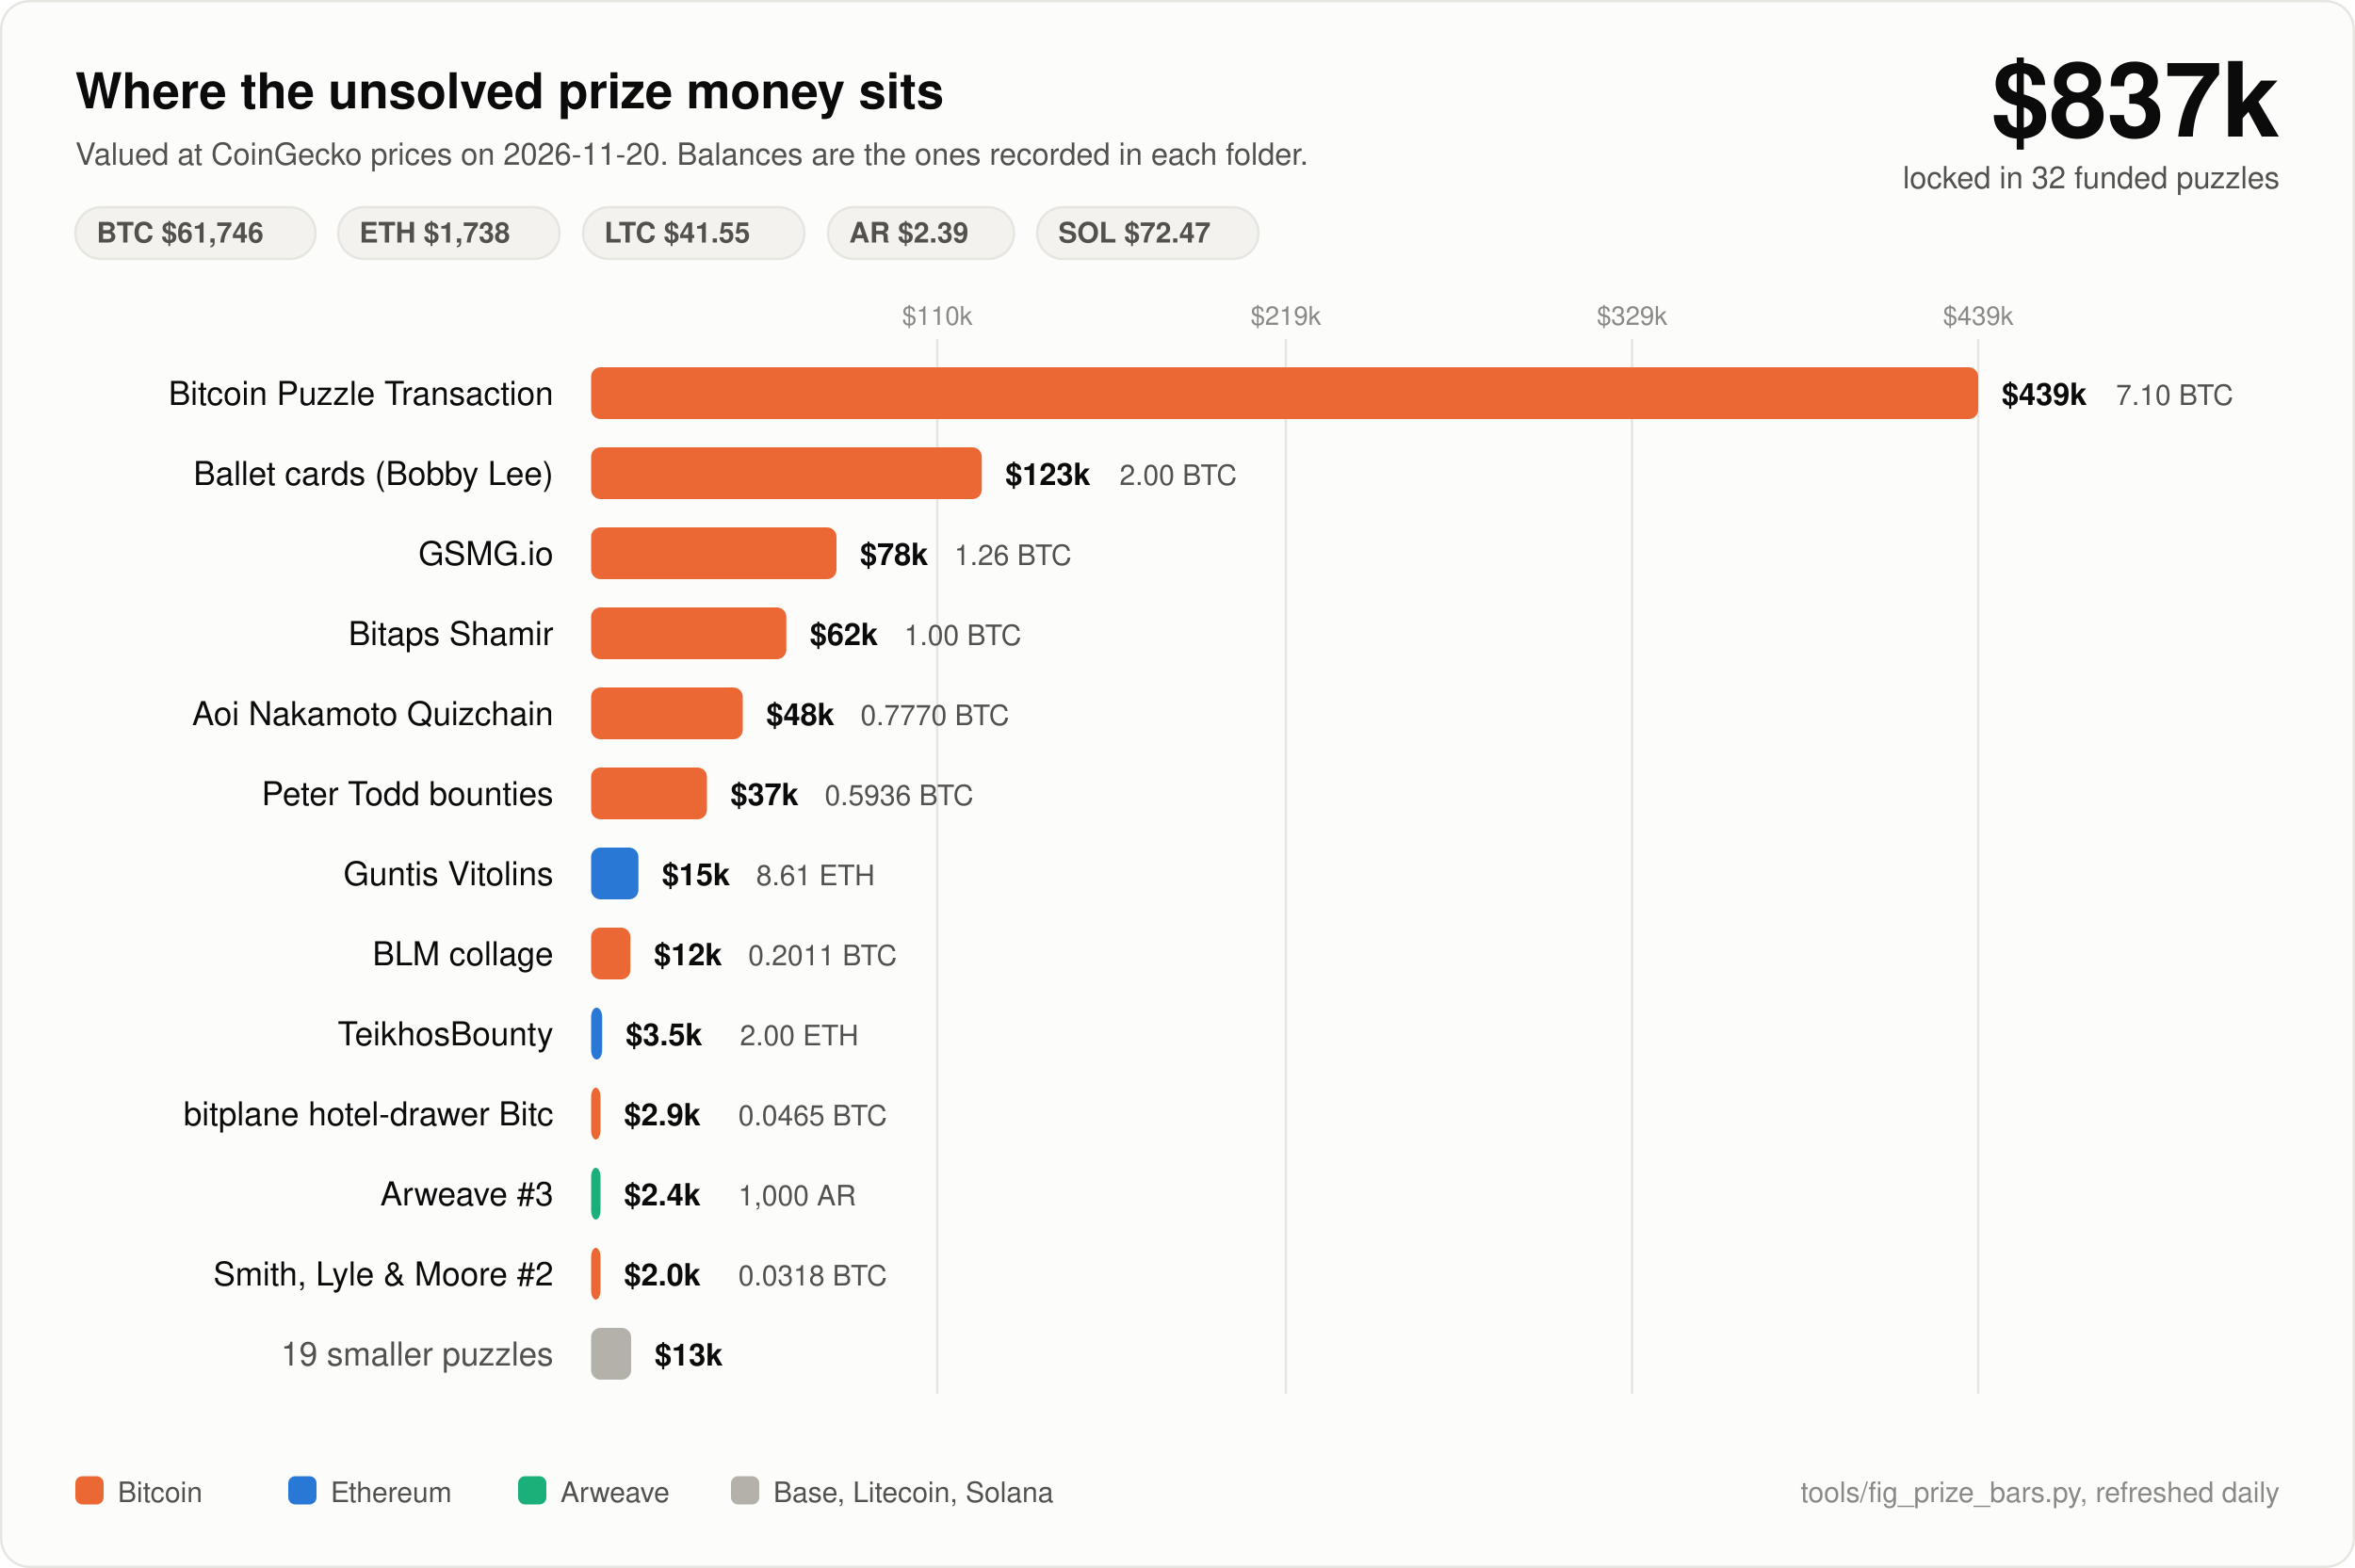
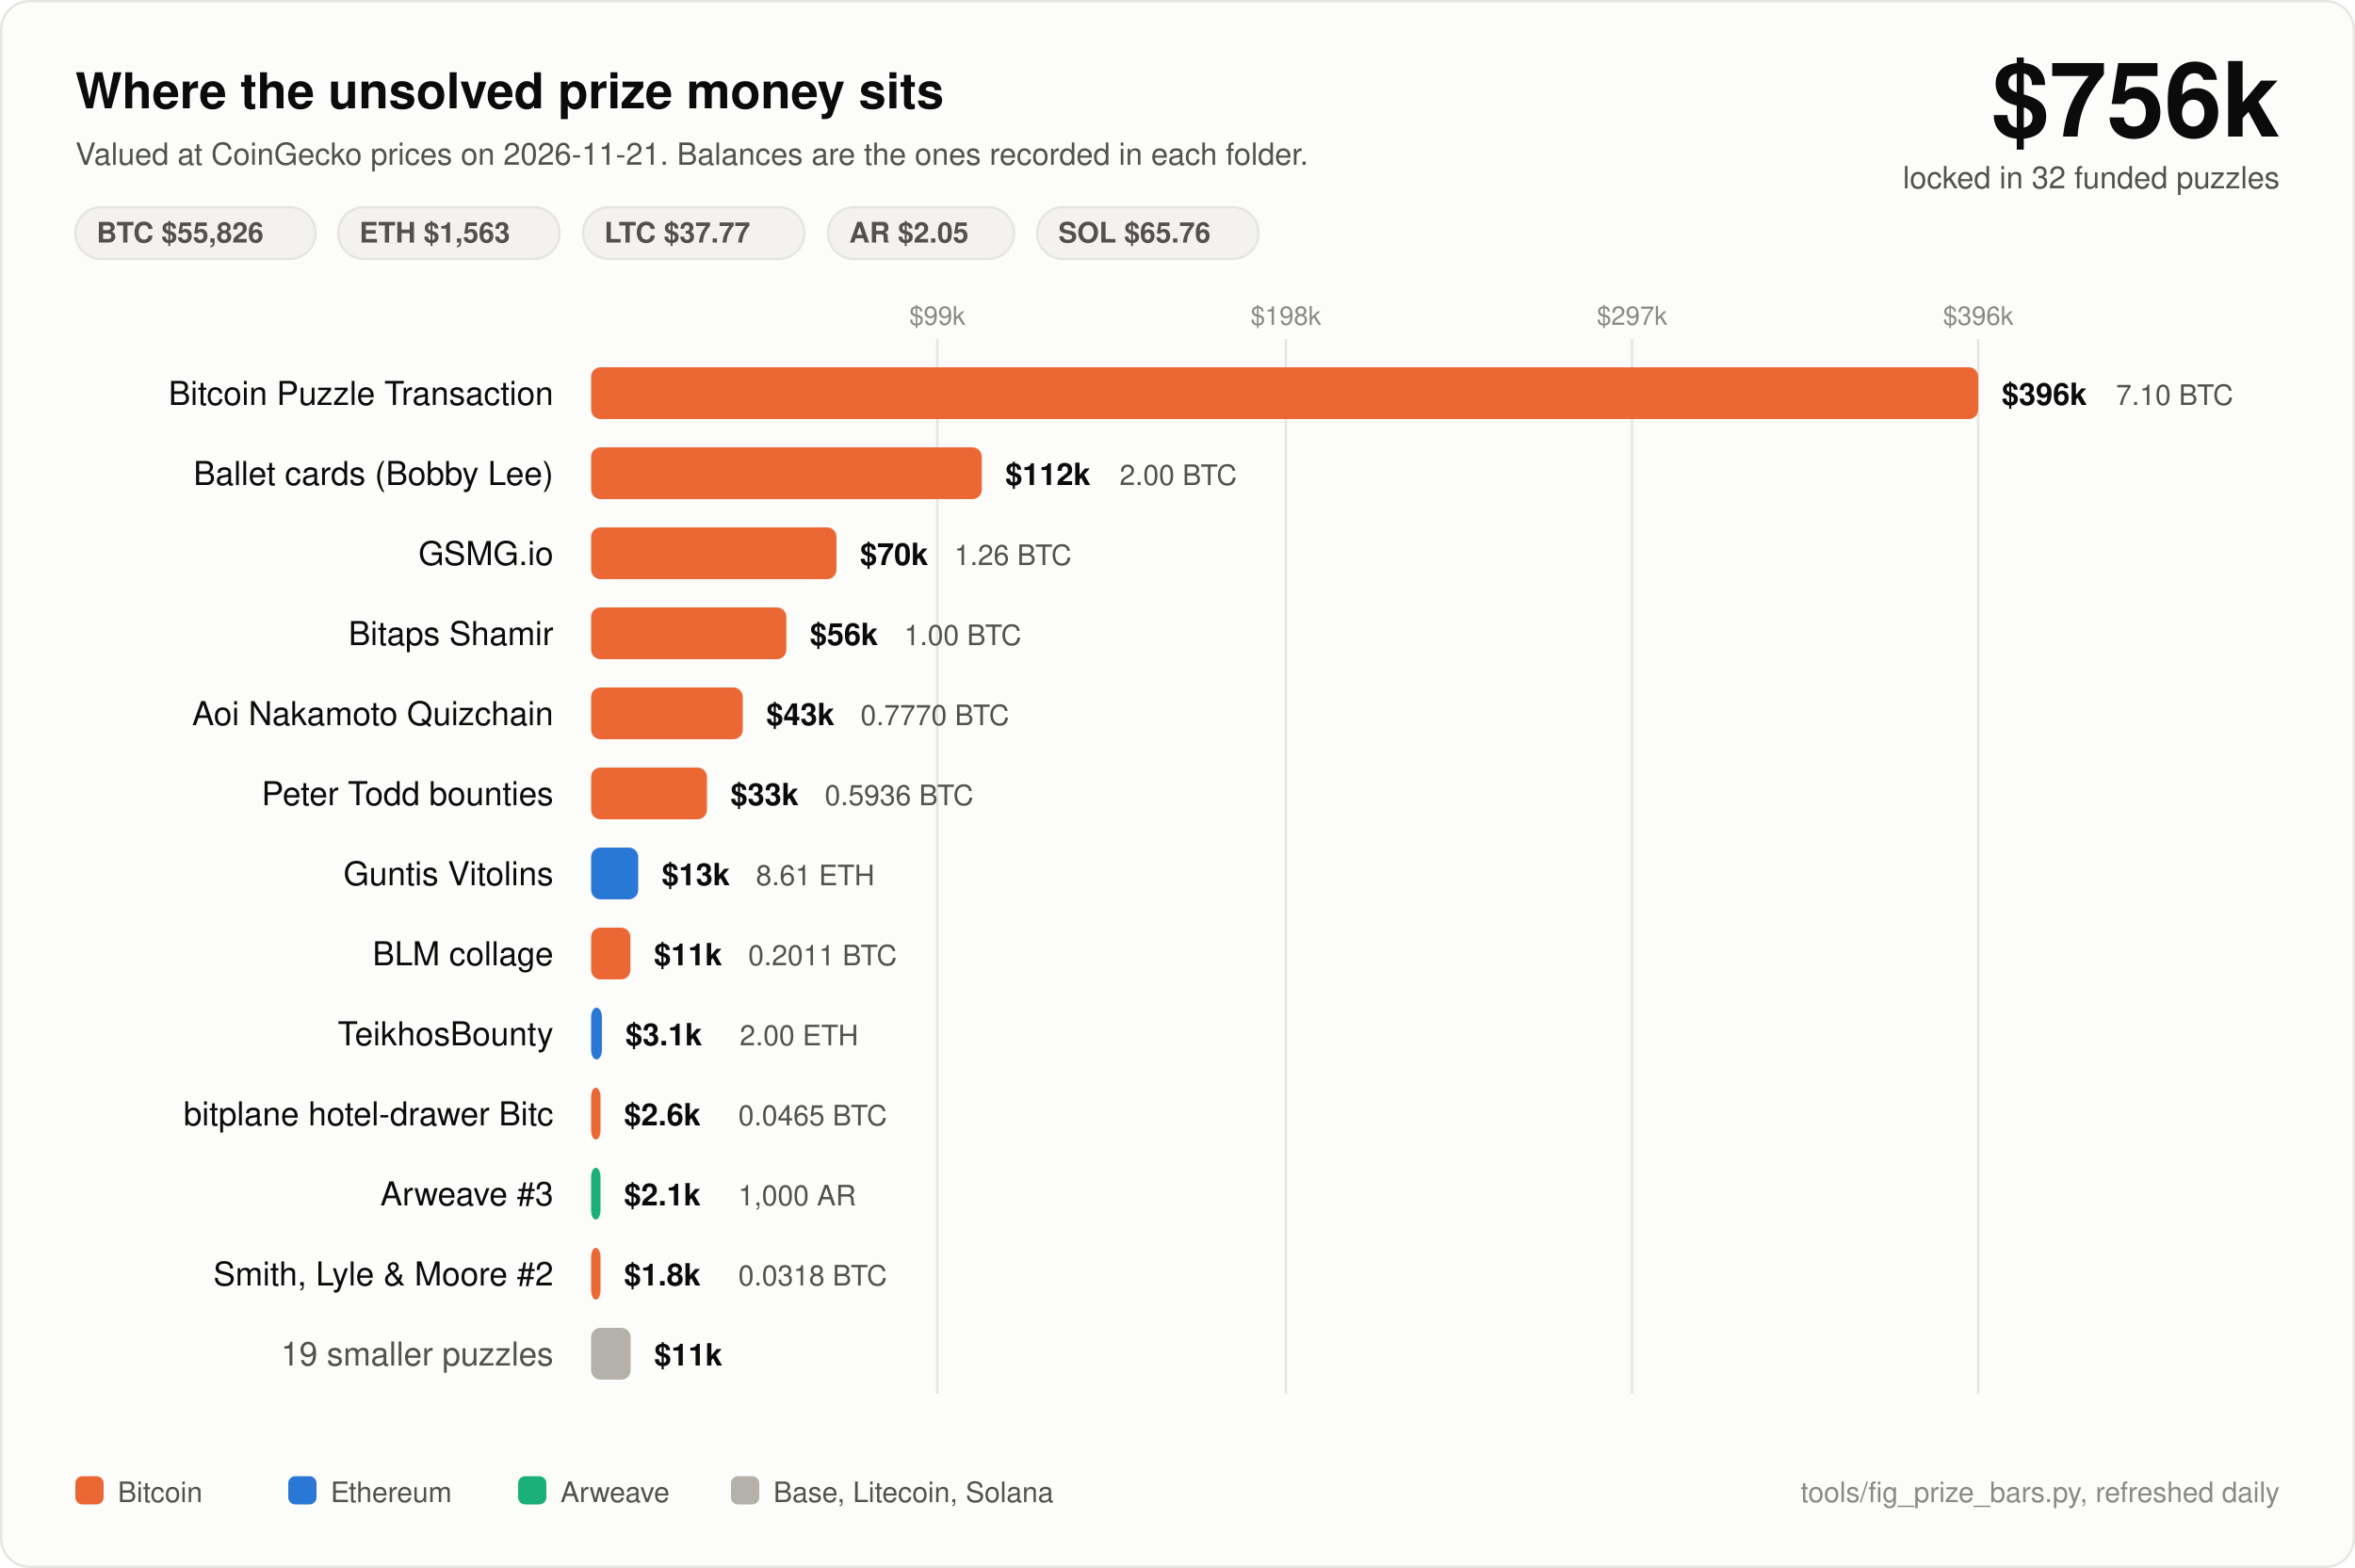
<svg xmlns="http://www.w3.org/2000/svg" width="1000" height="666" viewBox="0 0 1000 666" font-family="ui-sans-serif, -apple-system, Segoe UI, Helvetica, Arial, sans-serif">
  <rect x="0.5" y="0.5" width="999" height="665" rx="12" fill="#fcfcfb" stroke="#e6e5e0" />
  <text x="32" y="46" fill="#0b0b0b" font-size="21" font-weight="700">Where the unsolved prize money sits</text>
-   <text x="32" y="70" fill="#52514e" font-size="13">Valued at CoinGecko prices on 2026-11-20. Balances are the ones recorded in each folder.</text>
-   <text x="968" y="58" fill="#0b0b0b" font-size="44" font-weight="700" text-anchor="end">$837k</text>
+   <text x="32" y="70" fill="#52514e" font-size="13">Valued at CoinGecko prices on 2026-11-21. Balances are the ones recorded in each folder.</text>
+   <text x="968" y="58" fill="#0b0b0b" font-size="44" font-weight="700" text-anchor="end">$756k</text>
  <text x="968" y="80" fill="#52514e" font-size="13" text-anchor="end">locked in 32 funded puzzles</text>
  <rect x="32" y="88" width="102" height="22" rx="11" fill="#f3f2ee" stroke="#e6e5e0" />
-   <text x="41" y="103" fill="#52514e" font-size="12" font-weight="600">BTC $61,746</text>
+   <text x="41" y="103" fill="#52514e" font-size="12" font-weight="600">BTC $55,826</text>
  <rect x="143.6" y="88" width="94" height="22" rx="11" fill="#f3f2ee" stroke="#e6e5e0" />
-   <text x="152.6" y="103" fill="#52514e" font-size="12" font-weight="600">ETH $1,738</text>
+   <text x="152.6" y="103" fill="#52514e" font-size="12" font-weight="600">ETH $1,563</text>
  <rect x="247.6" y="88" width="94" height="22" rx="11" fill="#f3f2ee" stroke="#e6e5e0" />
-   <text x="256.6" y="103" fill="#52514e" font-size="12" font-weight="600">LTC $41.55</text>
+   <text x="256.6" y="103" fill="#52514e" font-size="12" font-weight="600">LTC $37.77</text>
  <rect x="351.6" y="88" width="79" height="22" rx="11" fill="#f3f2ee" stroke="#e6e5e0" />
-   <text x="360.6" y="103" fill="#52514e" font-size="12" font-weight="600">AR $2.39</text>
+   <text x="360.6" y="103" fill="#52514e" font-size="12" font-weight="600">AR $2.05</text>
  <rect x="440.4" y="88" width="94" height="22" rx="11" fill="#f3f2ee" stroke="#e6e5e0" />
-   <text x="449.4" y="103" fill="#52514e" font-size="12" font-weight="600">SOL $72.47</text>
+   <text x="449.4" y="103" fill="#52514e" font-size="12" font-weight="600">SOL $65.76</text>
  <line x1="398" y1="144" x2="398" y2="592" stroke="#e6e5e0" stroke-width="1" />
-   <text x="398" y="138" fill="#8a8985" font-size="11" text-anchor="middle">$110k</text>
+   <text x="398" y="138" fill="#8a8985" font-size="11" text-anchor="middle">$99k</text>
  <line x1="546" y1="144" x2="546" y2="592" stroke="#e6e5e0" stroke-width="1" />
-   <text x="546" y="138" fill="#8a8985" font-size="11" text-anchor="middle">$219k</text>
+   <text x="546" y="138" fill="#8a8985" font-size="11" text-anchor="middle">$198k</text>
  <line x1="693" y1="144" x2="693" y2="592" stroke="#e6e5e0" stroke-width="1" />
-   <text x="693" y="138" fill="#8a8985" font-size="11" text-anchor="middle">$329k</text>
+   <text x="693" y="138" fill="#8a8985" font-size="11" text-anchor="middle">$297k</text>
  <line x1="840" y1="144" x2="840" y2="592" stroke="#e6e5e0" stroke-width="1" />
-   <text x="840" y="138" fill="#8a8985" font-size="11" text-anchor="middle">$439k</text>
+   <text x="840" y="138" fill="#8a8985" font-size="11" text-anchor="middle">$396k</text>
  <text x="235" y="172" fill="#0b0b0b" font-size="14" text-anchor="end">Bitcoin Puzzle Transaction</text>
  <rect x="251" y="156" width="589.0" height="22" rx="4" fill="#eb6834" />
-   <text x="850.0" y="172" fill="#0b0b0b" font-size="13" font-weight="600">$439k</text>
+   <text x="850.0" y="172" fill="#0b0b0b" font-size="13" font-weight="600">$396k</text>
  <text x="898.5" y="172" fill="#52514e" font-size="12">7.10 BTC</text>
  <text x="235" y="206" fill="#0b0b0b" font-size="14" text-anchor="end">Ballet cards (Bobby Lee)</text>
  <rect x="251" y="190" width="165.9" height="22" rx="4" fill="#eb6834" />
-   <text x="426.9" y="206" fill="#0b0b0b" font-size="13" font-weight="600">$123k</text>
+   <text x="426.9" y="206" fill="#0b0b0b" font-size="13" font-weight="600">$112k</text>
  <text x="475.4" y="206" fill="#52514e" font-size="12">2.00 BTC</text>
  <text x="235" y="240" fill="#0b0b0b" font-size="14" text-anchor="end">GSMG.io</text>
  <rect x="251" y="224" width="104.2" height="22" rx="4" fill="#eb6834" />
-   <text x="365.2" y="240" fill="#0b0b0b" font-size="13" font-weight="600">$78k</text>
+   <text x="365.2" y="240" fill="#0b0b0b" font-size="13" font-weight="600">$70k</text>
  <text x="405.2" y="240" fill="#52514e" font-size="12">1.26 BTC</text>
  <text x="235" y="274" fill="#0b0b0b" font-size="14" text-anchor="end">Bitaps Shamir</text>
  <rect x="251" y="258" width="82.9" height="22" rx="4" fill="#eb6834" />
-   <text x="343.9" y="274" fill="#0b0b0b" font-size="13" font-weight="600">$62k</text>
+   <text x="343.9" y="274" fill="#0b0b0b" font-size="13" font-weight="600">$56k</text>
  <text x="383.9" y="274" fill="#52514e" font-size="12">1.00 BTC</text>
  <text x="235" y="308" fill="#0b0b0b" font-size="14" text-anchor="end">Aoi Nakamoto Quizchain</text>
  <rect x="251" y="292" width="64.4" height="22" rx="4" fill="#eb6834" />
-   <text x="325.4" y="308" fill="#0b0b0b" font-size="13" font-weight="600">$48k</text>
+   <text x="325.4" y="308" fill="#0b0b0b" font-size="13" font-weight="600">$43k</text>
  <text x="365.4" y="308" fill="#52514e" font-size="12">0.7770 BTC</text>
  <text x="235" y="342" fill="#0b0b0b" font-size="14" text-anchor="end">Peter Todd bounties</text>
  <rect x="251" y="326" width="49.2" height="22" rx="4" fill="#eb6834" />
-   <text x="310.2" y="342" fill="#0b0b0b" font-size="13" font-weight="600">$37k</text>
+   <text x="310.2" y="342" fill="#0b0b0b" font-size="13" font-weight="600">$33k</text>
  <text x="350.2" y="342" fill="#52514e" font-size="12">0.5936 BTC</text>
  <text x="235" y="376" fill="#0b0b0b" font-size="14" text-anchor="end">Guntis Vitolins</text>
-   <rect x="251" y="360" width="20.1" height="22" rx="4" fill="#2a78d6" />
-   <text x="281.1" y="376" fill="#0b0b0b" font-size="13" font-weight="600">$15k</text>
-   <text x="321.1" y="376" fill="#52514e" font-size="12">8.61 ETH</text>
+   <rect x="251" y="360" width="20.0" height="22" rx="4" fill="#2a78d6" />
+   <text x="281.0" y="376" fill="#0b0b0b" font-size="13" font-weight="600">$13k</text>
+   <text x="321.0" y="376" fill="#52514e" font-size="12">8.61 ETH</text>
  <text x="235" y="410" fill="#0b0b0b" font-size="14" text-anchor="end">BLM collage</text>
  <rect x="251" y="394" width="16.7" height="22" rx="4" fill="#eb6834" />
-   <text x="277.7" y="410" fill="#0b0b0b" font-size="13" font-weight="600">$12k</text>
+   <text x="277.7" y="410" fill="#0b0b0b" font-size="13" font-weight="600">$11k</text>
  <text x="317.7" y="410" fill="#52514e" font-size="12">0.2011 BTC</text>
  <text x="235" y="444" fill="#0b0b0b" font-size="14" text-anchor="end">TeikhosBounty</text>
-   <rect x="251" y="428" width="4.7" height="22" rx="4" fill="#2a78d6" />
-   <text x="265.7" y="444" fill="#0b0b0b" font-size="13" font-weight="600">$3.5k</text>
-   <text x="314.2" y="444" fill="#52514e" font-size="12">2.00 ETH</text>
+   <rect x="251" y="428" width="4.6" height="22" rx="4" fill="#2a78d6" />
+   <text x="265.6" y="444" fill="#0b0b0b" font-size="13" font-weight="600">$3.1k</text>
+   <text x="314.1" y="444" fill="#52514e" font-size="12">2.00 ETH</text>
  <text x="235" y="478" fill="#0b0b0b" font-size="14" text-anchor="end">bitplane hotel-drawer Bitc</text>
  <rect x="251" y="462" width="4.0" height="22" rx="4" fill="#eb6834" />
-   <text x="265.0" y="478" fill="#0b0b0b" font-size="13" font-weight="600">$2.9k</text>
+   <text x="265.0" y="478" fill="#0b0b0b" font-size="13" font-weight="600">$2.6k</text>
  <text x="313.5" y="478" fill="#52514e" font-size="12">0.0465 BTC</text>
  <text x="235" y="512" fill="#0b0b0b" font-size="14" text-anchor="end">Arweave #3</text>
  <rect x="251" y="496" width="4.0" height="22" rx="4" fill="#1baf7a" />
-   <text x="265.0" y="512" fill="#0b0b0b" font-size="13" font-weight="600">$2.4k</text>
+   <text x="265.0" y="512" fill="#0b0b0b" font-size="13" font-weight="600">$2.1k</text>
  <text x="313.5" y="512" fill="#52514e" font-size="12">1,000 AR</text>
  <text x="235" y="546" fill="#0b0b0b" font-size="14" text-anchor="end">Smith, Lyle &amp; Moore #2</text>
  <rect x="251" y="530" width="4.0" height="22" rx="4" fill="#eb6834" />
-   <text x="265.0" y="546" fill="#0b0b0b" font-size="13" font-weight="600">$2.0k</text>
+   <text x="265.0" y="546" fill="#0b0b0b" font-size="13" font-weight="600">$1.8k</text>
  <text x="313.5" y="546" fill="#52514e" font-size="12">0.0318 BTC</text>
  <text x="235" y="580" fill="#52514e" font-size="14" text-anchor="end">19 smaller puzzles</text>
-   <rect x="251" y="564" width="17.0" height="22" rx="4" fill="#b3b1aa" />
-   <text x="278.0" y="580" fill="#0b0b0b" font-size="13" font-weight="600">$13k</text>
+   <rect x="251" y="564" width="16.8" height="22" rx="4" fill="#b3b1aa" />
+   <text x="277.8" y="580" fill="#0b0b0b" font-size="13" font-weight="600">$11k</text>
  <rect x="32" y="627" width="12" height="12" rx="3" fill="#eb6834" />
  <text x="50" y="638" fill="#52514e" font-size="12">Bitcoin</text>
  <rect x="122.4" y="627" width="12" height="12" rx="3" fill="#2a78d6" />
  <text x="140.4" y="638" fill="#52514e" font-size="12">Ethereum</text>
  <rect x="220.0" y="627" width="12" height="12" rx="3" fill="#1baf7a" />
  <text x="238.0" y="638" fill="#52514e" font-size="12">Arweave</text>
  <rect x="310.4" y="627" width="12" height="12" rx="3" fill="#b3b1aa" />
  <text x="328.4" y="638" fill="#52514e" font-size="12">Base, Litecoin, Solana</text>
  <text x="968" y="638" fill="#8a8985" font-size="12" text-anchor="end">tools/fig_prize_bars.py, refreshed daily</text>
</svg>
